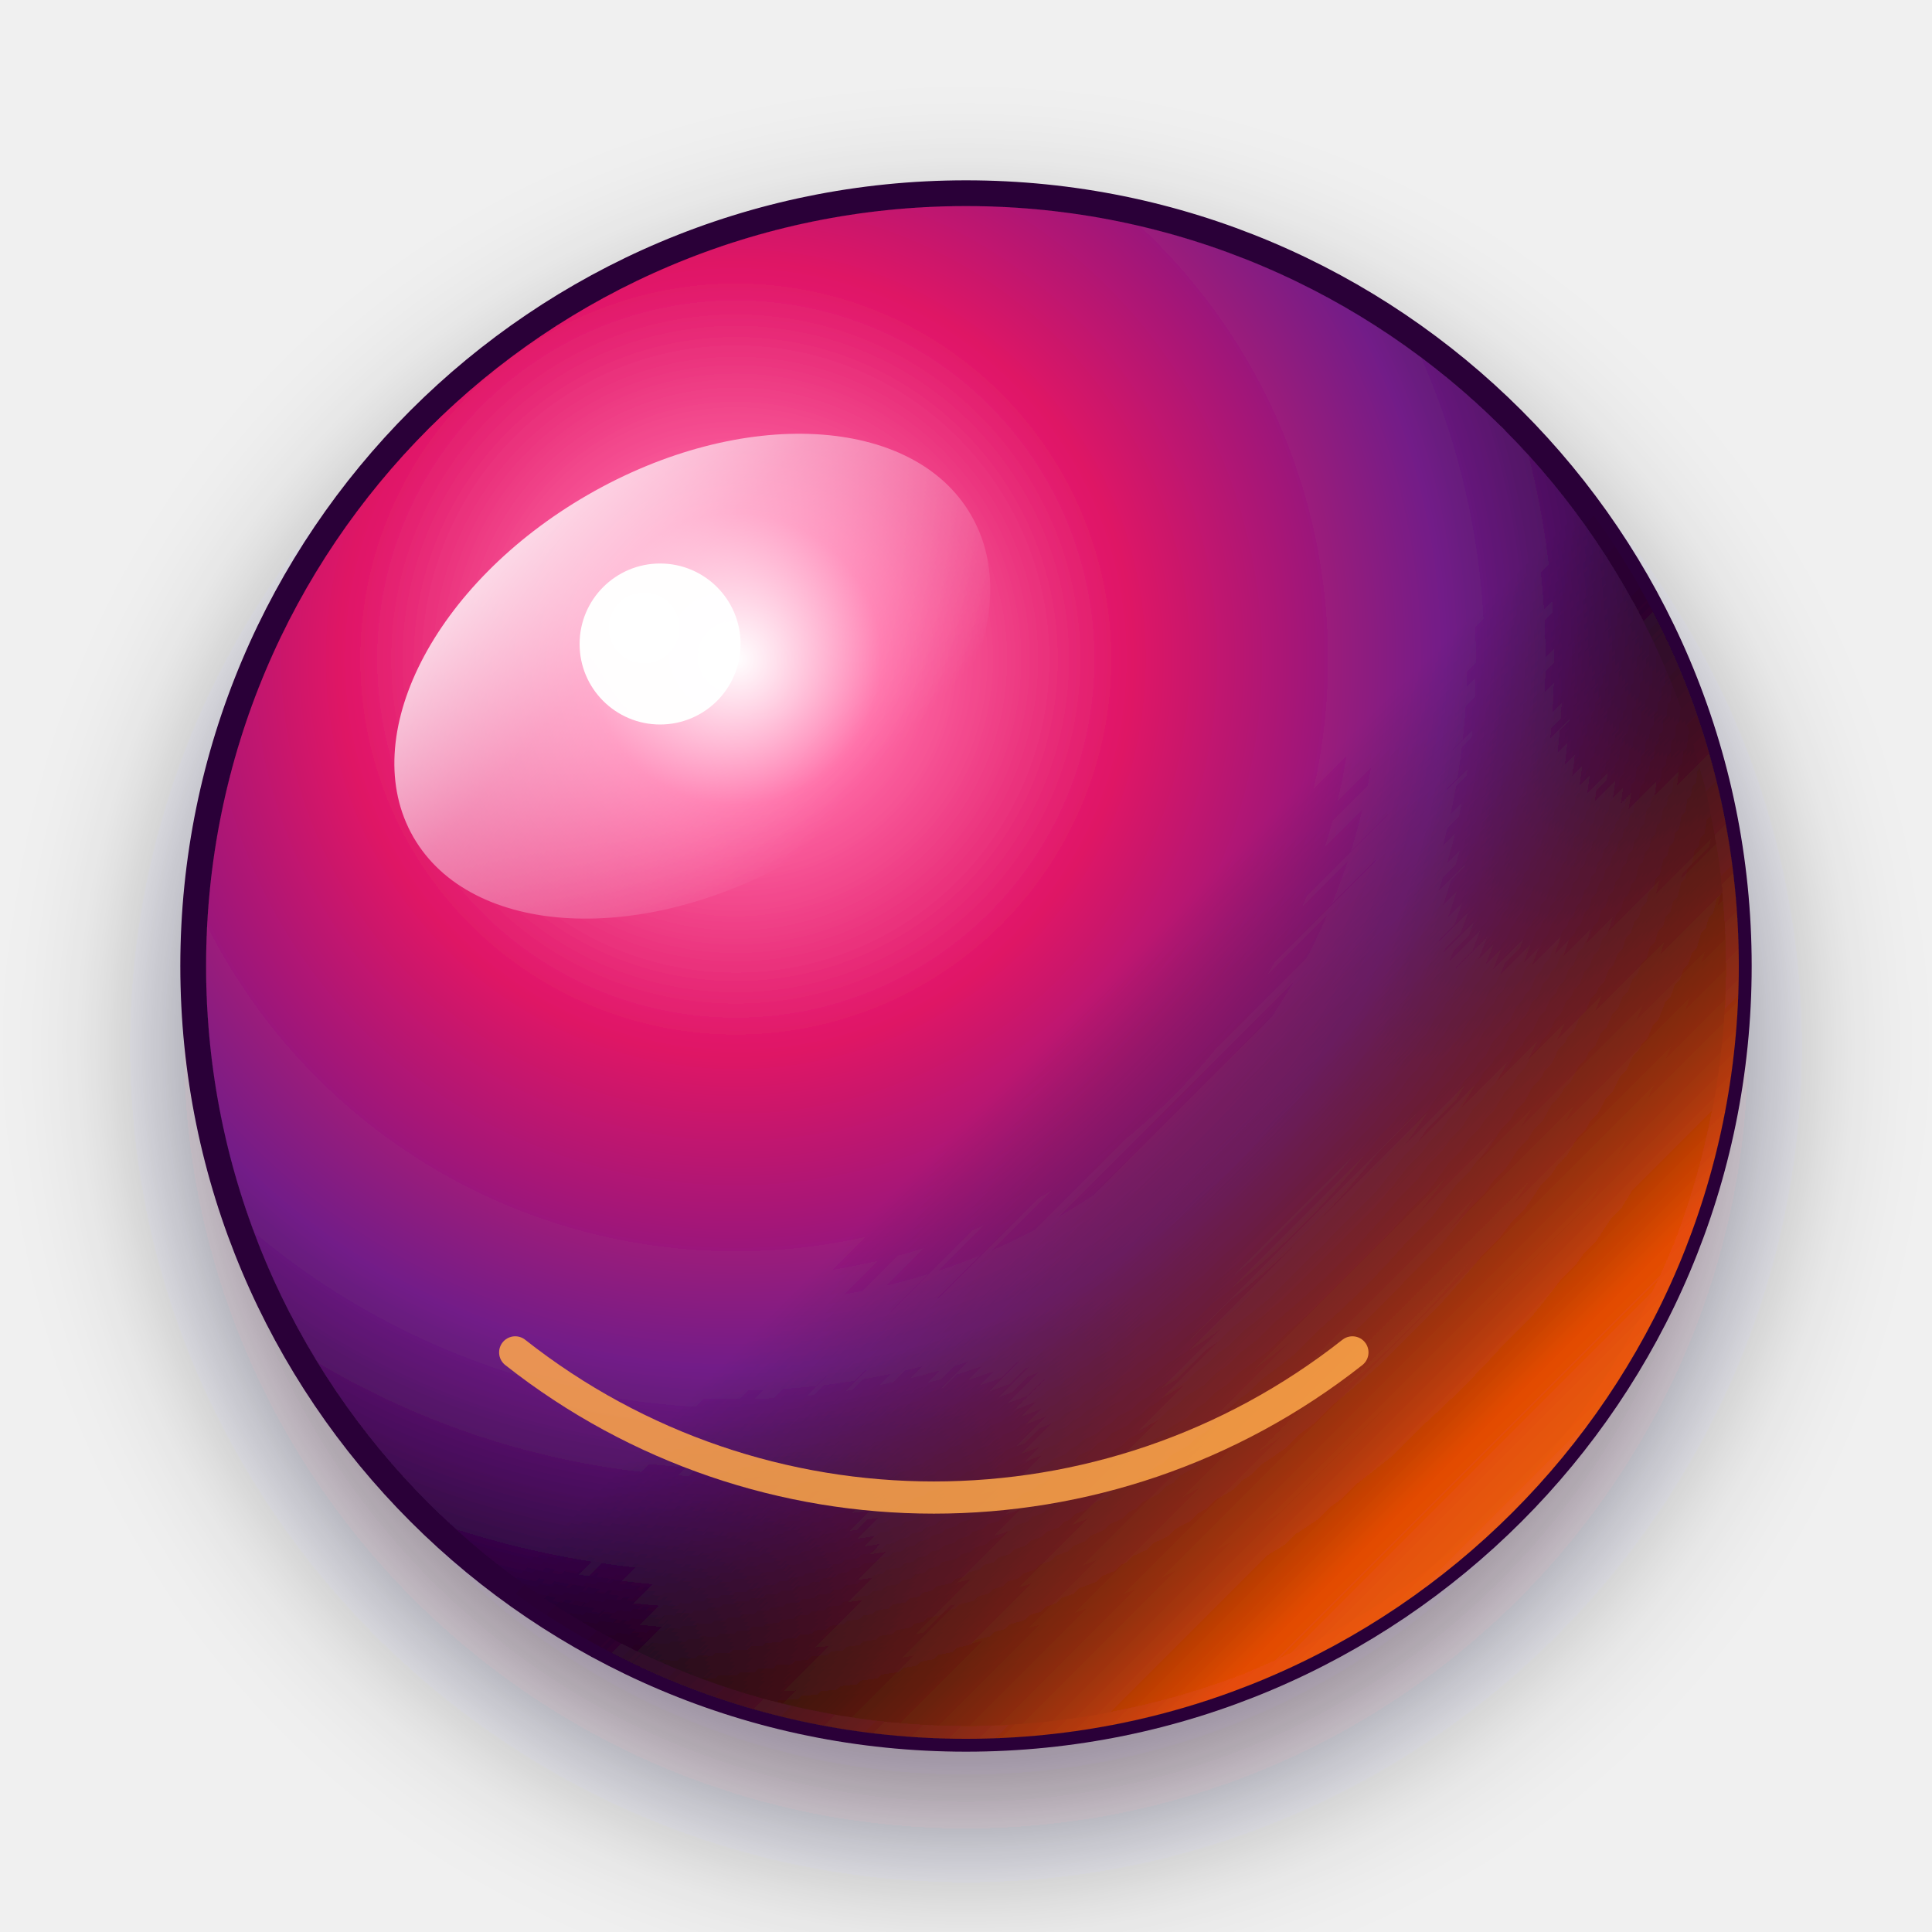
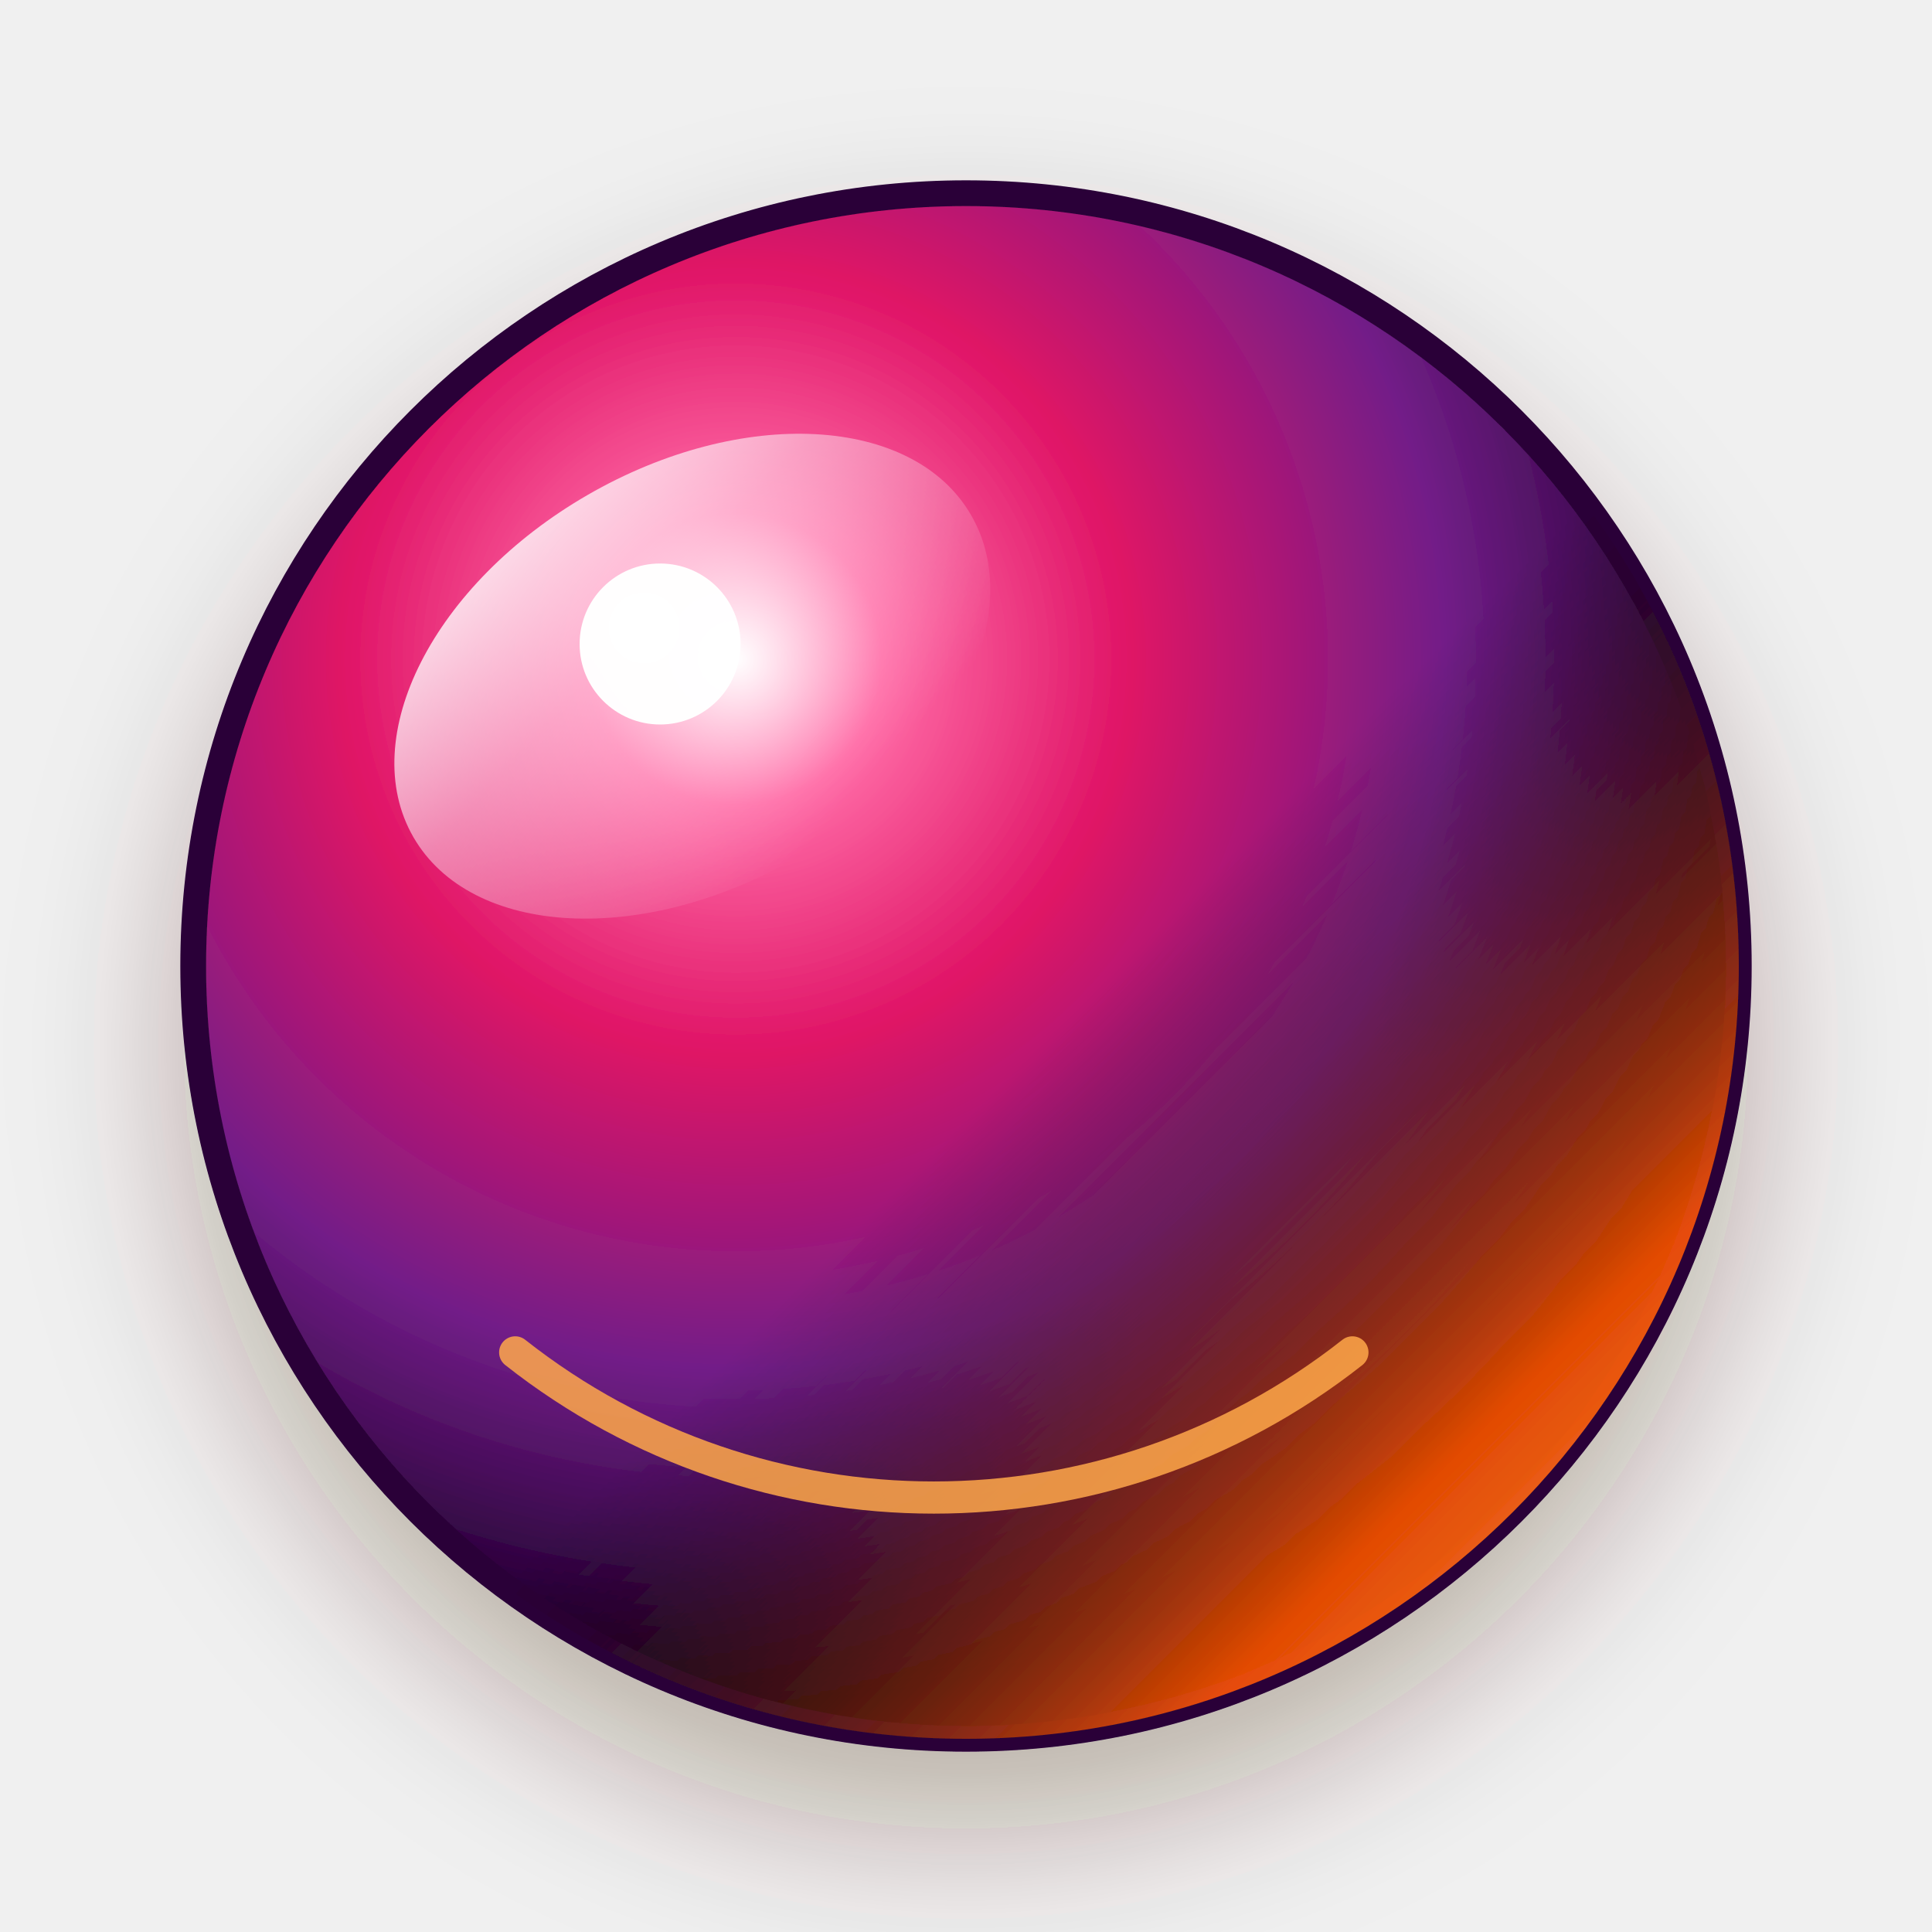
<svg xmlns="http://www.w3.org/2000/svg" viewBox="0 0 120 120" width="120" height="120">
  <defs>
    <radialGradient id="orbVolumetric" cx="35%" cy="30%" r="68%">
      <stop offset="0%" stop-color="#FFFFFF" />
      <stop offset="14%" stop-color="#FF6BA6" />
      <stop offset="38%" stop-color="#DF1265" />
      <stop offset="68%" stop-color="#721E88" />
      <stop offset="88%" stop-color="#340645" />
      <stop offset="100%" stop-color="#14001E" />
    </radialGradient>
    <linearGradient id="orbRimBounce" x1="0%" y1="0%" x2="100%" y2="100%">
      <stop offset="55%" stop-color="#000000" stop-opacity="0" />
      <stop offset="82%" stop-color="#FF5500" stop-opacity="0.88" />
      <stop offset="100%" stop-color="#FFA84A" stop-opacity="0.98" />
    </linearGradient>
    <linearGradient id="orbSpecularGlint" x1="0%" y1="0%" x2="50%" y2="100%">
      <stop offset="0%" stop-color="#FFFFFF" stop-opacity="0.98" />
      <stop offset="45%" stop-color="#FFFFFF" stop-opacity="0.45" />
      <stop offset="100%" stop-color="#FFFFFF" stop-opacity="0" />
    </linearGradient>
    <filter id="orbShadowFilter" x="-40%" y="-40%" width="180%" height="180%">
-       <feDropShadow dx="0" dy="16" stdDeviation="12" flood-color="#1F0328" flood-opacity="0.65" />
-       <feDropShadow dx="0" dy="5" stdDeviation="5" flood-color="#1F0328" flood-opacity="0.45" />
+       <feDropShadow dx="0" dy="16" stdDeviation="12" flood-color="#3D1D12" flood-opacity="0.45" />
+       <feDropShadow dx="0" dy="5" stdDeviation="5" flood-color="#3D1D12" flood-opacity="0.30" />
    </filter>
  </defs>
  <g filter="url(#orbShadowFilter)">
    <circle cx="60" cy="60" r="48" fill="url(#orbVolumetric)" stroke="#2B0438" stroke-width="1.6" />
    <circle cx="60" cy="60" r="48" fill="url(#orbRimBounce)" mix-blend-mode="screen" />
    <ellipse cx="43" cy="42" rx="20" ry="13" transform="rotate(-30, 43, 42)" fill="url(#orbSpecularGlint)" />
    <circle cx="41" cy="40" r="5" fill="#FFFFFF" opacity="0.98" />
    <circle cx="40" cy="39" r="2.2" fill="#FFFFFF" />
    <path d="M 32,84 A 42,42 0 0,0 84,84" stroke="#FFA84A" stroke-width="2" stroke-linecap="round" fill="none" opacity="0.85" />
  </g>
</svg>
